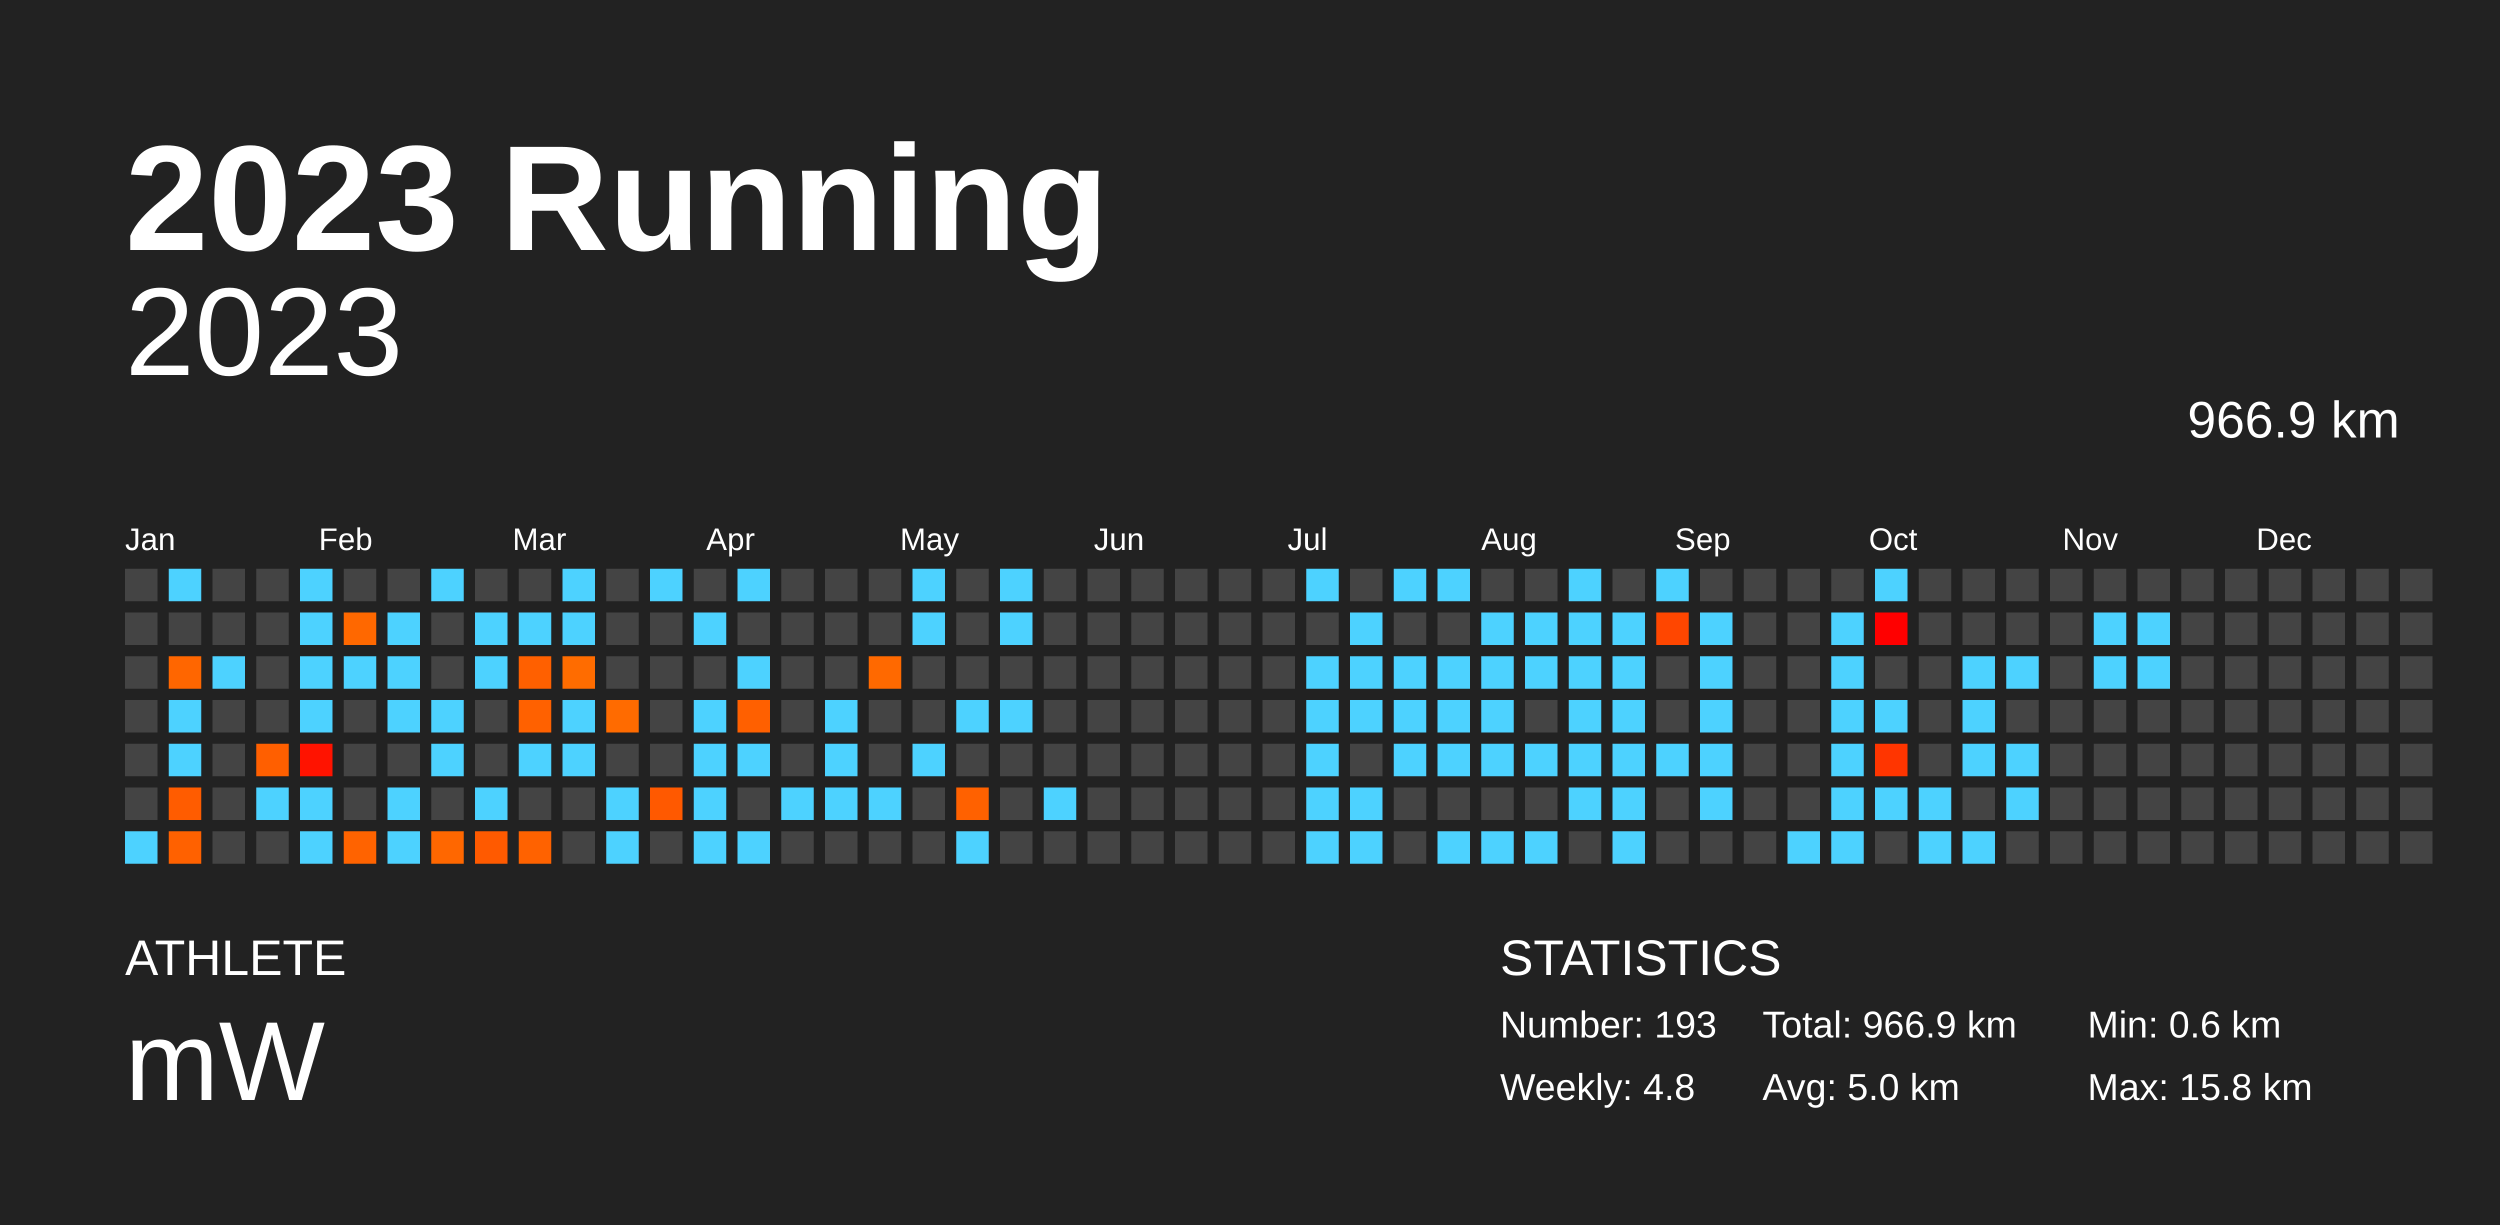
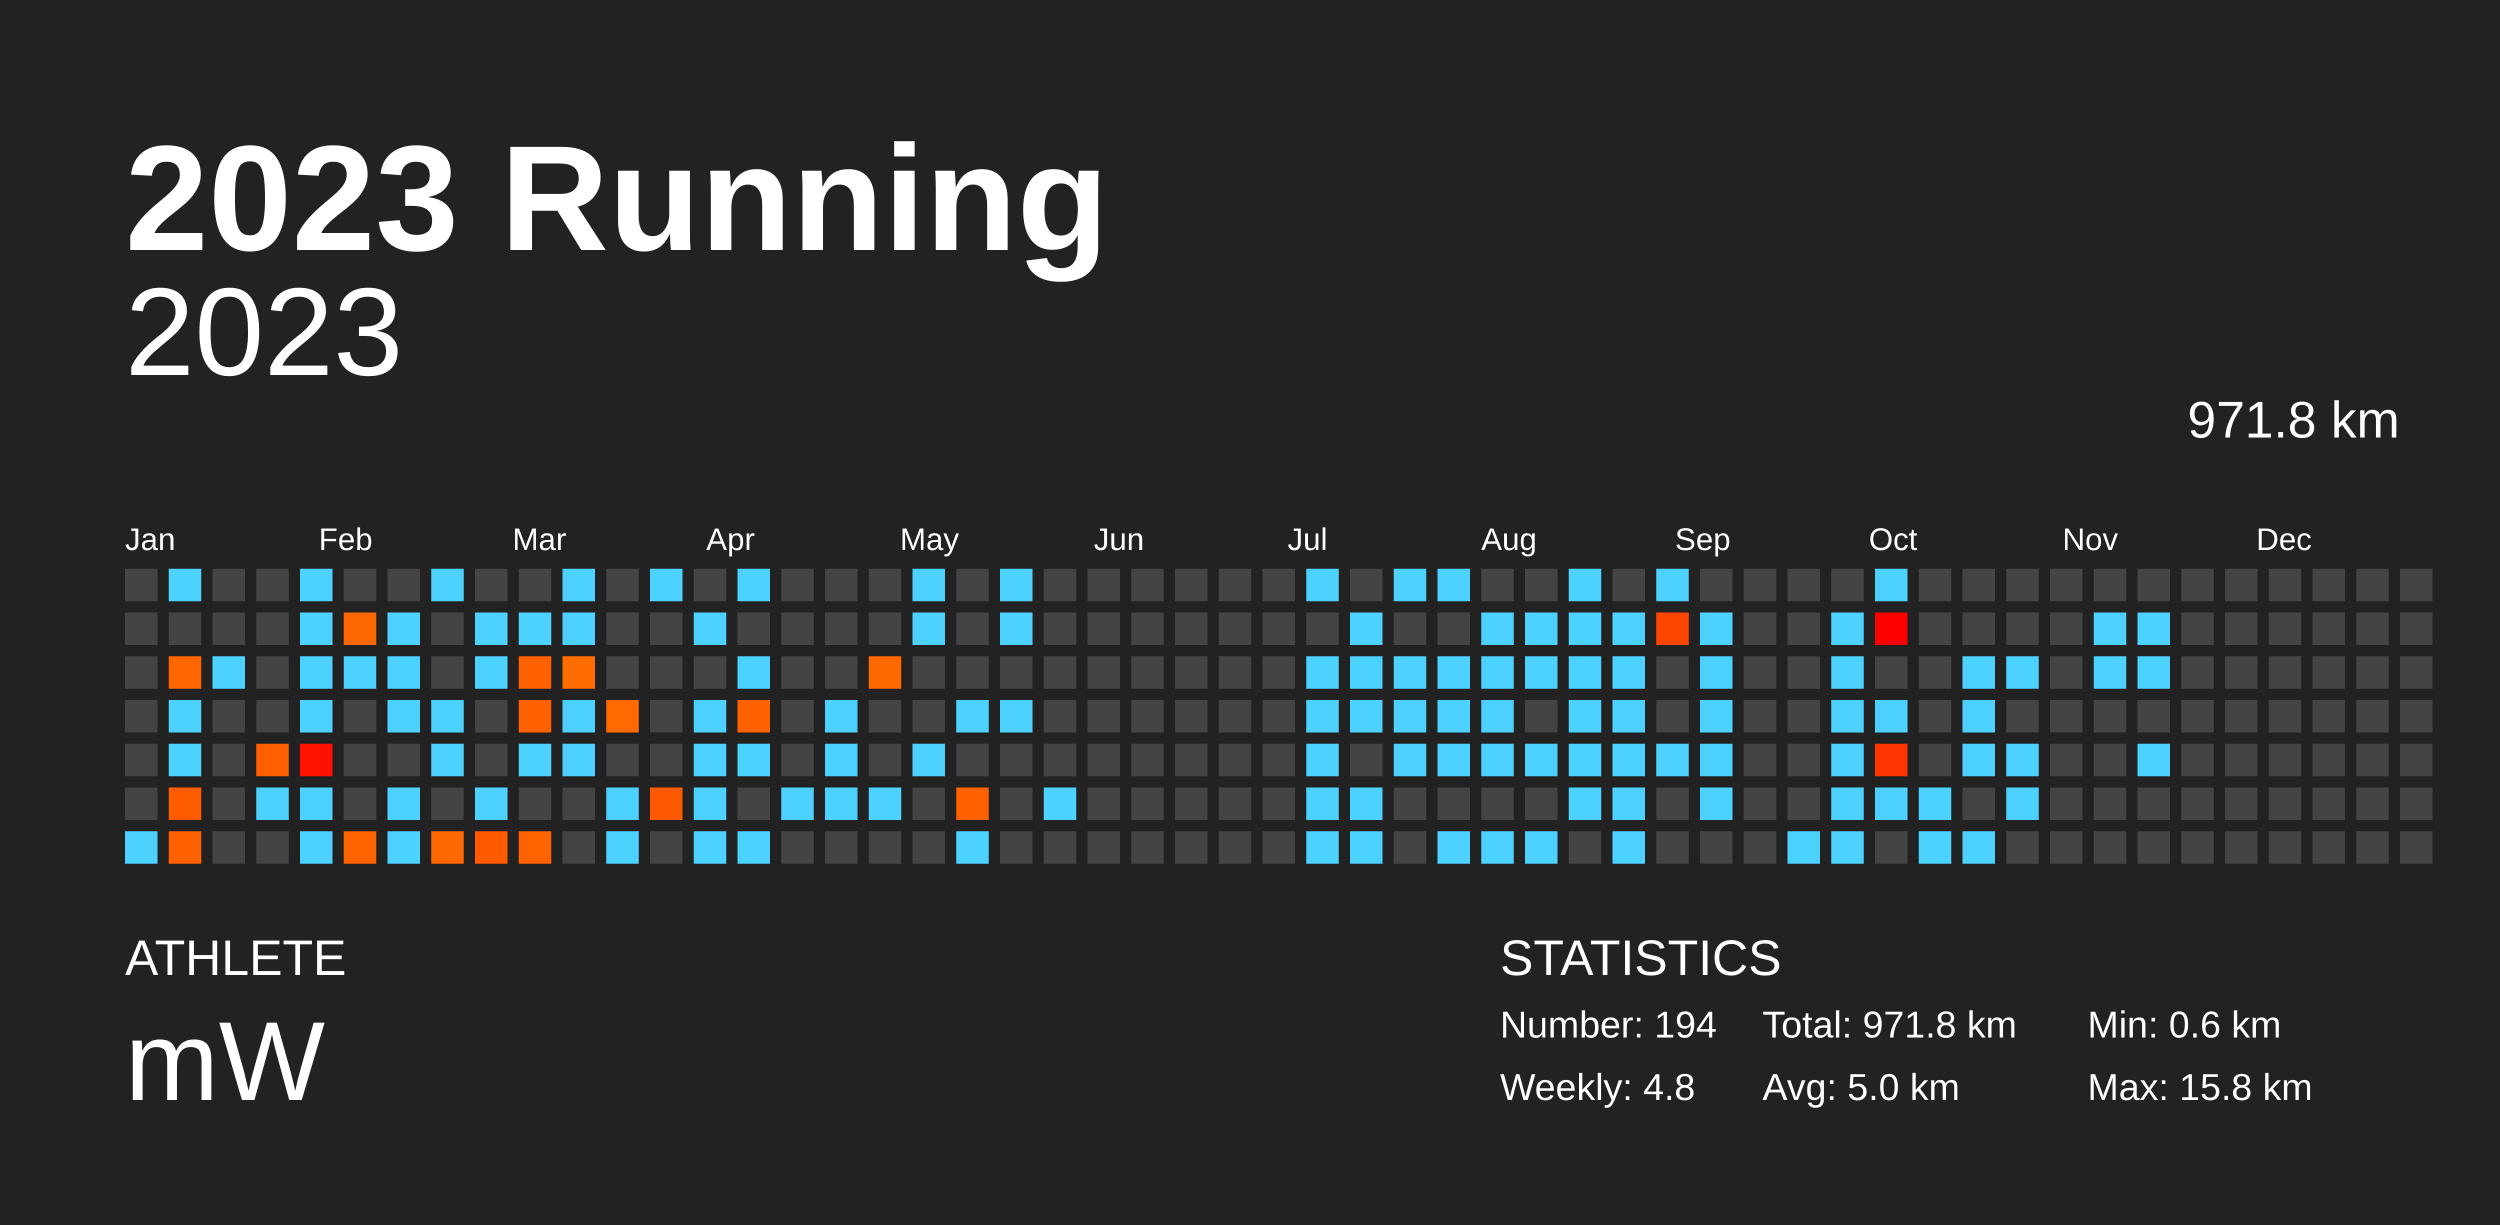
<svg xmlns="http://www.w3.org/2000/svg" baseProfile="full" height="98mm" version="1.1" viewBox="0,0,200,98" width="200mm">
  <defs />
  <rect fill="#222222" height="98" width="200" x="0" y="0" />
  <text fill="#FFFFFF" style="font-size:12px; font-family:Arial; font-weight:bold;" x="10" y="20">2023 Running</text>
  <text fill="#FFFFFF" style="font-size:4px; font-family:Arial" x="10" y="78">ATHLETE</text>
  <text fill="#FFFFFF" style="font-size:9px; font-family:Arial" x="10" y="88">mW</text>
  <text fill="#FFFFFF" style="font-size:4px; font-family:Arial" x="120" y="78">STATISTICS</text>
-   <text fill="#FFFFFF" style="font-size:3px; font-family:Arial" x="120" y="83">Number: 193</text>
+   <text fill="#FFFFFF" style="font-size:3px; font-family:Arial" x="120" y="83">Number: 194</text>
  <text fill="#FFFFFF" style="font-size:3px; font-family:Arial" x="120" y="88">Weekly: 4.8</text>
-   <text fill="#FFFFFF" style="font-size:3px; font-family:Arial" x="141" y="83">Total: 966.9 km</text>
+   <text fill="#FFFFFF" style="font-size:3px; font-family:Arial" x="141" y="83">Total: 971.8 km</text>
  <text fill="#FFFFFF" style="font-size:3px; font-family:Arial" x="141" y="88">Avg: 5.0 km</text>
  <text fill="#FFFFFF" style="font-size:3px; font-family:Arial" x="167" y="83">Min: 0.6 km</text>
  <text fill="#FFFFFF" style="font-size:3px; font-family:Arial" x="167" y="88">Max: 15.8 km</text>
  <text alignment-baseline="hanging" fill="#FFFFFF" style="font-size:10.0px; font-family:Arial;" x="10" y="30">2023</text>
-   <text alignment-baseline="hanging" fill="#FFFFFF" style="font-size:4.125px; font-family:Arial;" x="175" y="35">966.9 km</text>
+   <text alignment-baseline="hanging" fill="#FFFFFF" style="font-size:4.125px; font-family:Arial;" x="175" y="35">971.8 km</text>
  <text fill="#FFFFFF" style="font-size:2.5px; font-family:Arial" x="10.0" y="44">Jan</text>
  <text fill="#FFFFFF" style="font-size:2.5px; font-family:Arial" x="25.5" y="44">Feb</text>
  <text fill="#FFFFFF" style="font-size:2.5px; font-family:Arial" x="41.0" y="44">Mar</text>
  <text fill="#FFFFFF" style="font-size:2.5px; font-family:Arial" x="56.5" y="44">Apr</text>
  <text fill="#FFFFFF" style="font-size:2.5px; font-family:Arial" x="72.0" y="44">May</text>
  <text fill="#FFFFFF" style="font-size:2.5px; font-family:Arial" x="87.5" y="44">Jun</text>
  <text fill="#FFFFFF" style="font-size:2.5px; font-family:Arial" x="103.0" y="44">Jul</text>
  <text fill="#FFFFFF" style="font-size:2.5px; font-family:Arial" x="118.5" y="44">Aug</text>
  <text fill="#FFFFFF" style="font-size:2.5px; font-family:Arial" x="134.0" y="44">Sep</text>
  <text fill="#FFFFFF" style="font-size:2.5px; font-family:Arial" x="149.5" y="44">Oct</text>
  <text fill="#FFFFFF" style="font-size:2.5px; font-family:Arial" x="165.0" y="44">Nov</text>
  <text fill="#FFFFFF" style="font-size:2.5px; font-family:Arial" x="180.5" y="44">Dec</text>
  <rect fill="#444444" height="2.6" width="2.6" x="10.0" y="45.5" />
  <rect fill="#444444" height="2.6" width="2.6" x="10.0" y="49.0" />
  <rect fill="#444444" height="2.6" width="2.6" x="10.0" y="52.5" />
  <rect fill="#444444" height="2.6" width="2.6" x="10.0" y="56.0" />
  <rect fill="#444444" height="2.6" width="2.6" x="10.0" y="59.5" />
  <rect fill="#444444" height="2.6" width="2.6" x="10.0" y="63.0" />
  <rect fill="#4dd2ff" height="2.6" width="2.6" x="10.0" y="66.5" />
  <rect fill="#4dd2ff" height="2.6" width="2.6" x="13.5" y="45.5" />
  <rect fill="#444444" height="2.6" width="2.6" x="13.5" y="49.0" />
  <rect fill="#ff6600" height="2.6" width="2.6" x="13.5" y="52.5" />
  <rect fill="#4dd2ff" height="2.6" width="2.6" x="13.5" y="56.0" />
  <rect fill="#4dd2ff" height="2.6" width="2.6" x="13.5" y="59.5" />
  <rect fill="#ff5c00" height="2.6" width="2.6" x="13.5" y="63.0" />
  <rect fill="#ff6100" height="2.6" width="2.6" x="13.5" y="66.5" />
  <rect fill="#444444" height="2.6" width="2.6" x="17.0" y="45.5" />
  <rect fill="#444444" height="2.6" width="2.6" x="17.0" y="49.0" />
  <rect fill="#4dd2ff" height="2.6" width="2.6" x="17.0" y="52.5" />
  <rect fill="#444444" height="2.6" width="2.6" x="17.0" y="56.0" />
  <rect fill="#444444" height="2.6" width="2.6" x="17.0" y="59.5" />
  <rect fill="#444444" height="2.6" width="2.6" x="17.0" y="63.0" />
  <rect fill="#444444" height="2.6" width="2.6" x="17.0" y="66.5" />
  <rect fill="#444444" height="2.6" width="2.6" x="20.5" y="45.5" />
  <rect fill="#444444" height="2.6" width="2.6" x="20.5" y="49.0" />
  <rect fill="#444444" height="2.6" width="2.6" x="20.5" y="52.5" />
  <rect fill="#444444" height="2.6" width="2.6" x="20.5" y="56.0" />
  <rect fill="#ff5f00" height="2.6" width="2.6" x="20.5" y="59.5" />
  <rect fill="#4dd2ff" height="2.6" width="2.6" x="20.5" y="63.0" />
  <rect fill="#444444" height="2.6" width="2.6" x="20.5" y="66.5" />
  <rect fill="#4dd2ff" height="2.6" width="2.6" x="24.0" y="45.5" />
  <rect fill="#4dd2ff" height="2.6" width="2.6" x="24.0" y="49.0" />
  <rect fill="#4dd2ff" height="2.6" width="2.6" x="24.0" y="52.5" />
  <rect fill="#4dd2ff" height="2.6" width="2.6" x="24.0" y="56.0" />
  <rect fill="#ff1300" height="2.6" width="2.6" x="24.0" y="59.5" />
  <rect fill="#4dd2ff" height="2.6" width="2.6" x="24.0" y="63.0" />
  <rect fill="#4dd2ff" height="2.6" width="2.6" x="24.0" y="66.5" />
  <rect fill="#444444" height="2.6" width="2.6" x="27.5" y="45.5" />
  <rect fill="#ff6800" height="2.6" width="2.6" x="27.5" y="49.0" />
  <rect fill="#4dd2ff" height="2.6" width="2.6" x="27.5" y="52.5" />
  <rect fill="#444444" height="2.6" width="2.6" x="27.5" y="56.0" />
  <rect fill="#444444" height="2.6" width="2.6" x="27.5" y="59.5" />
  <rect fill="#444444" height="2.6" width="2.6" x="27.5" y="63.0" />
  <rect fill="#ff6300" height="2.6" width="2.6" x="27.5" y="66.5" />
  <rect fill="#444444" height="2.6" width="2.6" x="31.0" y="45.5" />
  <rect fill="#4dd2ff" height="2.6" width="2.6" x="31.0" y="49.0" />
  <rect fill="#4dd2ff" height="2.6" width="2.6" x="31.0" y="52.5" />
  <rect fill="#4dd2ff" height="2.6" width="2.6" x="31.0" y="56.0" />
  <rect fill="#444444" height="2.6" width="2.6" x="31.0" y="59.5" />
  <rect fill="#4dd2ff" height="2.6" width="2.6" x="31.0" y="63.0" />
  <rect fill="#4dd2ff" height="2.6" width="2.6" x="31.0" y="66.5" />
  <rect fill="#4dd2ff" height="2.6" width="2.6" x="34.5" y="45.5" />
  <rect fill="#444444" height="2.6" width="2.6" x="34.5" y="49.0" />
  <rect fill="#444444" height="2.6" width="2.6" x="34.5" y="52.5" />
  <rect fill="#4dd2ff" height="2.6" width="2.6" x="34.5" y="56.0" />
  <rect fill="#4dd2ff" height="2.6" width="2.6" x="34.5" y="59.5" />
  <rect fill="#444444" height="2.6" width="2.6" x="34.5" y="63.0" />
  <rect fill="#ff6700" height="2.6" width="2.6" x="34.5" y="66.5" />
  <rect fill="#444444" height="2.6" width="2.6" x="38.0" y="45.5" />
  <rect fill="#4dd2ff" height="2.6" width="2.6" x="38.0" y="49.0" />
  <rect fill="#4dd2ff" height="2.6" width="2.6" x="38.0" y="52.5" />
  <rect fill="#444444" height="2.6" width="2.6" x="38.0" y="56.0" />
  <rect fill="#444444" height="2.6" width="2.6" x="38.0" y="59.5" />
  <rect fill="#4dd2ff" height="2.6" width="2.6" x="38.0" y="63.0" />
  <rect fill="#ff5a00" height="2.6" width="2.6" x="38.0" y="66.5" />
  <rect fill="#444444" height="2.6" width="2.6" x="41.5" y="45.5" />
  <rect fill="#4dd2ff" height="2.6" width="2.6" x="41.5" y="49.0" />
  <rect fill="#ff6000" height="2.6" width="2.6" x="41.5" y="52.5" />
  <rect fill="#ff6100" height="2.6" width="2.6" x="41.5" y="56.0" />
  <rect fill="#4dd2ff" height="2.6" width="2.6" x="41.5" y="59.5" />
  <rect fill="#444444" height="2.6" width="2.6" x="41.5" y="63.0" />
  <rect fill="#ff6200" height="2.6" width="2.6" x="41.5" y="66.5" />
  <rect fill="#4dd2ff" height="2.6" width="2.6" x="45.0" y="45.5" />
  <rect fill="#4dd2ff" height="2.6" width="2.6" x="45.0" y="49.0" />
  <rect fill="#ff6c00" height="2.6" width="2.6" x="45.0" y="52.5" />
  <rect fill="#4dd2ff" height="2.6" width="2.6" x="45.0" y="56.0" />
  <rect fill="#4dd2ff" height="2.6" width="2.6" x="45.0" y="59.5" />
  <rect fill="#444444" height="2.6" width="2.6" x="45.0" y="63.0" />
  <rect fill="#444444" height="2.6" width="2.6" x="45.0" y="66.5" />
  <rect fill="#444444" height="2.6" width="2.6" x="48.5" y="45.5" />
  <rect fill="#444444" height="2.6" width="2.6" x="48.5" y="49.0" />
  <rect fill="#444444" height="2.6" width="2.6" x="48.5" y="52.5" />
  <rect fill="#ff6b00" height="2.6" width="2.6" x="48.5" y="56.0" />
  <rect fill="#444444" height="2.6" width="2.6" x="48.5" y="59.5" />
  <rect fill="#4dd2ff" height="2.6" width="2.6" x="48.5" y="63.0" />
  <rect fill="#4dd2ff" height="2.6" width="2.6" x="48.5" y="66.5" />
  <rect fill="#4dd2ff" height="2.6" width="2.6" x="52.0" y="45.5" />
  <rect fill="#444444" height="2.6" width="2.6" x="52.0" y="49.0" />
  <rect fill="#444444" height="2.6" width="2.6" x="52.0" y="52.5" />
  <rect fill="#444444" height="2.6" width="2.6" x="52.0" y="56.0" />
  <rect fill="#444444" height="2.6" width="2.6" x="52.0" y="59.5" />
  <rect fill="#ff5900" height="2.6" width="2.6" x="52.0" y="63.0" />
  <rect fill="#444444" height="2.6" width="2.6" x="52.0" y="66.5" />
  <rect fill="#444444" height="2.6" width="2.6" x="55.5" y="45.5" />
  <rect fill="#4dd2ff" height="2.6" width="2.6" x="55.5" y="49.0" />
  <rect fill="#444444" height="2.6" width="2.6" x="55.5" y="52.5" />
  <rect fill="#4dd2ff" height="2.6" width="2.6" x="55.5" y="56.0" />
  <rect fill="#4dd2ff" height="2.6" width="2.6" x="55.5" y="59.5" />
  <rect fill="#4dd2ff" height="2.6" width="2.6" x="55.5" y="63.0" />
  <rect fill="#4dd2ff" height="2.6" width="2.6" x="55.5" y="66.5" />
  <rect fill="#4dd2ff" height="2.6" width="2.6" x="59.0" y="45.5" />
  <rect fill="#444444" height="2.6" width="2.6" x="59.0" y="49.0" />
  <rect fill="#4dd2ff" height="2.6" width="2.6" x="59.0" y="52.5" />
  <rect fill="#ff6000" height="2.6" width="2.6" x="59.0" y="56.0" />
  <rect fill="#4dd2ff" height="2.6" width="2.6" x="59.0" y="59.5" />
  <rect fill="#444444" height="2.6" width="2.6" x="59.0" y="63.0" />
  <rect fill="#4dd2ff" height="2.6" width="2.6" x="59.0" y="66.5" />
  <rect fill="#444444" height="2.6" width="2.6" x="62.5" y="45.5" />
  <rect fill="#444444" height="2.6" width="2.6" x="62.5" y="49.0" />
  <rect fill="#444444" height="2.6" width="2.6" x="62.5" y="52.5" />
  <rect fill="#444444" height="2.6" width="2.6" x="62.5" y="56.0" />
  <rect fill="#444444" height="2.6" width="2.6" x="62.5" y="59.5" />
  <rect fill="#4dd2ff" height="2.6" width="2.6" x="62.5" y="63.0" />
  <rect fill="#444444" height="2.6" width="2.6" x="62.5" y="66.5" />
  <rect fill="#444444" height="2.6" width="2.6" x="66.0" y="45.5" />
  <rect fill="#444444" height="2.6" width="2.6" x="66.0" y="49.0" />
  <rect fill="#444444" height="2.6" width="2.6" x="66.0" y="52.5" />
  <rect fill="#4dd2ff" height="2.6" width="2.6" x="66.0" y="56.0" />
  <rect fill="#4dd2ff" height="2.6" width="2.6" x="66.0" y="59.5" />
  <rect fill="#4dd2ff" height="2.6" width="2.6" x="66.0" y="63.0" />
  <rect fill="#444444" height="2.6" width="2.6" x="66.0" y="66.5" />
  <rect fill="#444444" height="2.6" width="2.6" x="69.5" y="45.5" />
  <rect fill="#444444" height="2.6" width="2.6" x="69.5" y="49.0" />
  <rect fill="#ff6900" height="2.6" width="2.6" x="69.5" y="52.5" />
  <rect fill="#444444" height="2.6" width="2.6" x="69.5" y="56.0" />
  <rect fill="#444444" height="2.6" width="2.6" x="69.5" y="59.5" />
  <rect fill="#4dd2ff" height="2.6" width="2.6" x="69.5" y="63.0" />
  <rect fill="#444444" height="2.6" width="2.6" x="69.5" y="66.5" />
  <rect fill="#4dd2ff" height="2.6" width="2.6" x="73.0" y="45.5" />
  <rect fill="#4dd2ff" height="2.6" width="2.6" x="73.0" y="49.0" />
  <rect fill="#444444" height="2.6" width="2.6" x="73.0" y="52.5" />
  <rect fill="#444444" height="2.6" width="2.6" x="73.0" y="56.0" />
  <rect fill="#4dd2ff" height="2.6" width="2.6" x="73.0" y="59.5" />
  <rect fill="#444444" height="2.6" width="2.6" x="73.0" y="63.0" />
  <rect fill="#444444" height="2.6" width="2.6" x="73.0" y="66.5" />
  <rect fill="#444444" height="2.6" width="2.6" x="76.5" y="45.5" />
  <rect fill="#444444" height="2.6" width="2.6" x="76.5" y="49.0" />
  <rect fill="#444444" height="2.6" width="2.6" x="76.5" y="52.5" />
  <rect fill="#4dd2ff" height="2.6" width="2.6" x="76.5" y="56.0" />
  <rect fill="#444444" height="2.6" width="2.6" x="76.5" y="59.5" />
  <rect fill="#ff6100" height="2.6" width="2.6" x="76.5" y="63.0" />
  <rect fill="#4dd2ff" height="2.6" width="2.6" x="76.5" y="66.5" />
  <rect fill="#4dd2ff" height="2.6" width="2.6" x="80.0" y="45.5" />
  <rect fill="#4dd2ff" height="2.6" width="2.6" x="80.0" y="49.0" />
  <rect fill="#444444" height="2.6" width="2.6" x="80.0" y="52.5" />
  <rect fill="#4dd2ff" height="2.6" width="2.6" x="80.0" y="56.0" />
  <rect fill="#444444" height="2.6" width="2.6" x="80.0" y="59.5" />
  <rect fill="#444444" height="2.6" width="2.6" x="80.0" y="63.0" />
  <rect fill="#444444" height="2.6" width="2.6" x="80.0" y="66.5" />
  <rect fill="#444444" height="2.6" width="2.6" x="83.5" y="45.5" />
  <rect fill="#444444" height="2.6" width="2.6" x="83.5" y="49.0" />
  <rect fill="#444444" height="2.6" width="2.6" x="83.5" y="52.5" />
  <rect fill="#444444" height="2.6" width="2.6" x="83.5" y="56.0" />
  <rect fill="#444444" height="2.6" width="2.6" x="83.5" y="59.5" />
  <rect fill="#4dd2ff" height="2.6" width="2.6" x="83.5" y="63.0" />
  <rect fill="#444444" height="2.6" width="2.6" x="83.5" y="66.5" />
  <rect fill="#444444" height="2.6" width="2.6" x="87.0" y="45.5" />
  <rect fill="#444444" height="2.6" width="2.6" x="87.0" y="49.0" />
  <rect fill="#444444" height="2.6" width="2.6" x="87.0" y="52.5" />
  <rect fill="#444444" height="2.6" width="2.6" x="87.0" y="56.0" />
  <rect fill="#444444" height="2.6" width="2.6" x="87.0" y="59.5" />
  <rect fill="#444444" height="2.6" width="2.6" x="87.0" y="63.0" />
  <rect fill="#444444" height="2.6" width="2.6" x="87.0" y="66.5" />
  <rect fill="#444444" height="2.6" width="2.6" x="90.5" y="45.5" />
  <rect fill="#444444" height="2.6" width="2.6" x="90.5" y="49.0" />
  <rect fill="#444444" height="2.6" width="2.6" x="90.5" y="52.5" />
  <rect fill="#444444" height="2.6" width="2.6" x="90.5" y="56.0" />
  <rect fill="#444444" height="2.6" width="2.6" x="90.5" y="59.5" />
  <rect fill="#444444" height="2.6" width="2.6" x="90.5" y="63.0" />
  <rect fill="#444444" height="2.6" width="2.6" x="90.5" y="66.5" />
  <rect fill="#444444" height="2.6" width="2.6" x="94.0" y="45.5" />
  <rect fill="#444444" height="2.6" width="2.6" x="94.0" y="49.0" />
  <rect fill="#444444" height="2.6" width="2.6" x="94.0" y="52.5" />
  <rect fill="#444444" height="2.6" width="2.6" x="94.0" y="56.0" />
  <rect fill="#444444" height="2.6" width="2.6" x="94.0" y="59.5" />
  <rect fill="#444444" height="2.6" width="2.6" x="94.0" y="63.0" />
  <rect fill="#444444" height="2.6" width="2.6" x="94.0" y="66.5" />
  <rect fill="#444444" height="2.6" width="2.6" x="97.5" y="45.5" />
  <rect fill="#444444" height="2.6" width="2.6" x="97.5" y="49.0" />
  <rect fill="#444444" height="2.6" width="2.6" x="97.5" y="52.5" />
  <rect fill="#444444" height="2.6" width="2.6" x="97.5" y="56.0" />
  <rect fill="#444444" height="2.6" width="2.6" x="97.5" y="59.5" />
  <rect fill="#444444" height="2.6" width="2.6" x="97.5" y="63.0" />
  <rect fill="#444444" height="2.6" width="2.6" x="97.5" y="66.5" />
  <rect fill="#444444" height="2.6" width="2.6" x="101.0" y="45.5" />
  <rect fill="#444444" height="2.6" width="2.6" x="101.0" y="49.0" />
  <rect fill="#444444" height="2.6" width="2.6" x="101.0" y="52.5" />
  <rect fill="#444444" height="2.6" width="2.6" x="101.0" y="56.0" />
  <rect fill="#444444" height="2.6" width="2.6" x="101.0" y="59.5" />
  <rect fill="#444444" height="2.6" width="2.6" x="101.0" y="63.0" />
  <rect fill="#444444" height="2.6" width="2.6" x="101.0" y="66.5" />
  <rect fill="#4dd2ff" height="2.6" width="2.6" x="104.5" y="45.5" />
  <rect fill="#444444" height="2.6" width="2.6" x="104.5" y="49.0" />
  <rect fill="#4dd2ff" height="2.6" width="2.6" x="104.5" y="52.5" />
  <rect fill="#4dd2ff" height="2.6" width="2.6" x="104.5" y="56.0" />
  <rect fill="#4dd2ff" height="2.6" width="2.6" x="104.5" y="59.5" />
  <rect fill="#4dd2ff" height="2.6" width="2.6" x="104.5" y="63.0" />
  <rect fill="#4dd2ff" height="2.6" width="2.6" x="104.5" y="66.5" />
  <rect fill="#444444" height="2.6" width="2.6" x="108.0" y="45.5" />
  <rect fill="#4dd2ff" height="2.6" width="2.6" x="108.0" y="49.0" />
  <rect fill="#4dd2ff" height="2.6" width="2.6" x="108.0" y="52.5" />
  <rect fill="#4dd2ff" height="2.6" width="2.6" x="108.0" y="56.0" />
  <rect fill="#444444" height="2.6" width="2.6" x="108.0" y="59.5" />
  <rect fill="#4dd2ff" height="2.6" width="2.6" x="108.0" y="63.0" />
  <rect fill="#4dd2ff" height="2.6" width="2.6" x="108.0" y="66.5" />
  <rect fill="#4dd2ff" height="2.6" width="2.6" x="111.5" y="45.5" />
  <rect fill="#444444" height="2.6" width="2.6" x="111.5" y="49.0" />
  <rect fill="#4dd2ff" height="2.6" width="2.6" x="111.5" y="52.5" />
  <rect fill="#4dd2ff" height="2.6" width="2.6" x="111.5" y="56.0" />
  <rect fill="#4dd2ff" height="2.6" width="2.6" x="111.5" y="59.5" />
  <rect fill="#444444" height="2.6" width="2.6" x="111.5" y="63.0" />
  <rect fill="#444444" height="2.6" width="2.6" x="111.5" y="66.5" />
  <rect fill="#4dd2ff" height="2.6" width="2.6" x="115.0" y="45.5" />
  <rect fill="#444444" height="2.6" width="2.6" x="115.0" y="49.0" />
  <rect fill="#4dd2ff" height="2.6" width="2.6" x="115.0" y="52.5" />
  <rect fill="#4dd2ff" height="2.6" width="2.6" x="115.0" y="56.0" />
  <rect fill="#4dd2ff" height="2.6" width="2.6" x="115.0" y="59.5" />
  <rect fill="#444444" height="2.6" width="2.6" x="115.0" y="63.0" />
  <rect fill="#4dd2ff" height="2.6" width="2.6" x="115.0" y="66.5" />
  <rect fill="#444444" height="2.6" width="2.6" x="118.5" y="45.5" />
  <rect fill="#4dd2ff" height="2.6" width="2.6" x="118.5" y="49.0" />
  <rect fill="#4dd2ff" height="2.6" width="2.6" x="118.5" y="52.5" />
  <rect fill="#4dd2ff" height="2.6" width="2.6" x="118.5" y="56.0" />
  <rect fill="#4dd2ff" height="2.6" width="2.6" x="118.5" y="59.5" />
  <rect fill="#444444" height="2.6" width="2.6" x="118.5" y="63.0" />
  <rect fill="#4dd2ff" height="2.6" width="2.6" x="118.5" y="66.5" />
  <rect fill="#444444" height="2.6" width="2.6" x="122.0" y="45.5" />
  <rect fill="#4dd2ff" height="2.6" width="2.6" x="122.0" y="49.0" />
  <rect fill="#4dd2ff" height="2.6" width="2.6" x="122.0" y="52.5" />
  <rect fill="#444444" height="2.6" width="2.6" x="122.0" y="56.0" />
  <rect fill="#4dd2ff" height="2.6" width="2.6" x="122.0" y="59.5" />
  <rect fill="#444444" height="2.6" width="2.6" x="122.0" y="63.0" />
  <rect fill="#4dd2ff" height="2.6" width="2.6" x="122.0" y="66.5" />
  <rect fill="#4dd2ff" height="2.6" width="2.6" x="125.5" y="45.5" />
  <rect fill="#4dd2ff" height="2.6" width="2.6" x="125.5" y="49.0" />
  <rect fill="#4dd2ff" height="2.6" width="2.6" x="125.5" y="52.5" />
  <rect fill="#4dd2ff" height="2.6" width="2.6" x="125.5" y="56.0" />
  <rect fill="#4dd2ff" height="2.6" width="2.6" x="125.5" y="59.5" />
  <rect fill="#4dd2ff" height="2.6" width="2.6" x="125.5" y="63.0" />
  <rect fill="#444444" height="2.6" width="2.6" x="125.5" y="66.5" />
  <rect fill="#444444" height="2.6" width="2.6" x="129.0" y="45.5" />
  <rect fill="#4dd2ff" height="2.6" width="2.6" x="129.0" y="49.0" />
  <rect fill="#4dd2ff" height="2.6" width="2.6" x="129.0" y="52.5" />
  <rect fill="#4dd2ff" height="2.6" width="2.6" x="129.0" y="56.0" />
  <rect fill="#4dd2ff" height="2.6" width="2.6" x="129.0" y="59.5" />
  <rect fill="#4dd2ff" height="2.6" width="2.6" x="129.0" y="63.0" />
  <rect fill="#4dd2ff" height="2.6" width="2.6" x="129.0" y="66.5" />
  <rect fill="#4dd2ff" height="2.6" width="2.6" x="132.5" y="45.5" />
  <rect fill="#ff4600" height="2.6" width="2.6" x="132.5" y="49.0" />
  <rect fill="#444444" height="2.6" width="2.6" x="132.5" y="52.5" />
  <rect fill="#444444" height="2.6" width="2.6" x="132.5" y="56.0" />
  <rect fill="#4dd2ff" height="2.6" width="2.6" x="132.5" y="59.5" />
  <rect fill="#444444" height="2.6" width="2.6" x="132.5" y="63.0" />
  <rect fill="#444444" height="2.6" width="2.6" x="132.5" y="66.5" />
  <rect fill="#444444" height="2.6" width="2.6" x="136.0" y="45.5" />
  <rect fill="#4dd2ff" height="2.6" width="2.6" x="136.0" y="49.0" />
  <rect fill="#4dd2ff" height="2.6" width="2.6" x="136.0" y="52.5" />
  <rect fill="#4dd2ff" height="2.6" width="2.6" x="136.0" y="56.0" />
  <rect fill="#4dd2ff" height="2.6" width="2.6" x="136.0" y="59.5" />
  <rect fill="#4dd2ff" height="2.6" width="2.6" x="136.0" y="63.0" />
  <rect fill="#444444" height="2.6" width="2.6" x="136.0" y="66.5" />
  <rect fill="#444444" height="2.6" width="2.6" x="139.5" y="45.5" />
  <rect fill="#444444" height="2.6" width="2.6" x="139.5" y="49.0" />
  <rect fill="#444444" height="2.6" width="2.6" x="139.5" y="52.5" />
  <rect fill="#444444" height="2.6" width="2.6" x="139.5" y="56.0" />
  <rect fill="#444444" height="2.6" width="2.6" x="139.5" y="59.5" />
  <rect fill="#444444" height="2.6" width="2.6" x="139.5" y="63.0" />
  <rect fill="#444444" height="2.6" width="2.6" x="139.5" y="66.5" />
  <rect fill="#444444" height="2.6" width="2.6" x="143.0" y="45.5" />
  <rect fill="#444444" height="2.6" width="2.6" x="143.0" y="49.0" />
  <rect fill="#444444" height="2.6" width="2.6" x="143.0" y="52.5" />
  <rect fill="#444444" height="2.6" width="2.6" x="143.0" y="56.0" />
  <rect fill="#444444" height="2.6" width="2.6" x="143.0" y="59.5" />
  <rect fill="#444444" height="2.6" width="2.6" x="143.0" y="63.0" />
  <rect fill="#4dd2ff" height="2.6" width="2.6" x="143.0" y="66.5" />
  <rect fill="#444444" height="2.6" width="2.6" x="146.5" y="45.5" />
  <rect fill="#4dd2ff" height="2.6" width="2.6" x="146.5" y="49.0" />
  <rect fill="#4dd2ff" height="2.6" width="2.6" x="146.5" y="52.5" />
  <rect fill="#4dd2ff" height="2.6" width="2.6" x="146.5" y="56.0" />
  <rect fill="#4dd2ff" height="2.6" width="2.6" x="146.5" y="59.5" />
  <rect fill="#4dd2ff" height="2.6" width="2.6" x="146.5" y="63.0" />
  <rect fill="#4dd2ff" height="2.6" width="2.6" x="146.5" y="66.5" />
  <rect fill="#4dd2ff" height="2.6" width="2.6" x="150.0" y="45.5" />
  <rect fill="#ff0000" height="2.6" width="2.6" x="150.0" y="49.0" />
  <rect fill="#444444" height="2.6" width="2.6" x="150.0" y="52.5" />
  <rect fill="#4dd2ff" height="2.6" width="2.6" x="150.0" y="56.0" />
  <rect fill="#ff3500" height="2.6" width="2.6" x="150.0" y="59.5" />
  <rect fill="#4dd2ff" height="2.6" width="2.6" x="150.0" y="63.0" />
  <rect fill="#444444" height="2.6" width="2.6" x="150.0" y="66.5" />
  <rect fill="#444444" height="2.6" width="2.6" x="153.5" y="45.5" />
  <rect fill="#444444" height="2.6" width="2.6" x="153.5" y="49.0" />
  <rect fill="#444444" height="2.6" width="2.6" x="153.5" y="52.5" />
  <rect fill="#444444" height="2.6" width="2.6" x="153.5" y="56.0" />
  <rect fill="#444444" height="2.6" width="2.6" x="153.5" y="59.5" />
  <rect fill="#4dd2ff" height="2.6" width="2.6" x="153.5" y="63.0" />
  <rect fill="#4dd2ff" height="2.6" width="2.6" x="153.5" y="66.5" />
  <rect fill="#444444" height="2.6" width="2.6" x="157.0" y="45.5" />
  <rect fill="#444444" height="2.6" width="2.6" x="157.0" y="49.0" />
  <rect fill="#4dd2ff" height="2.6" width="2.6" x="157.0" y="52.5" />
  <rect fill="#4dd2ff" height="2.6" width="2.6" x="157.0" y="56.0" />
  <rect fill="#4dd2ff" height="2.6" width="2.6" x="157.0" y="59.5" />
  <rect fill="#444444" height="2.6" width="2.6" x="157.0" y="63.0" />
  <rect fill="#4dd2ff" height="2.6" width="2.6" x="157.0" y="66.5" />
  <rect fill="#444444" height="2.6" width="2.6" x="160.5" y="45.5" />
  <rect fill="#444444" height="2.6" width="2.6" x="160.5" y="49.0" />
  <rect fill="#4dd2ff" height="2.6" width="2.6" x="160.5" y="52.5" />
  <rect fill="#444444" height="2.6" width="2.6" x="160.5" y="56.0" />
  <rect fill="#4dd2ff" height="2.6" width="2.6" x="160.5" y="59.5" />
  <rect fill="#4dd2ff" height="2.6" width="2.6" x="160.5" y="63.0" />
  <rect fill="#444444" height="2.6" width="2.6" x="160.5" y="66.5" />
  <rect fill="#444444" height="2.6" width="2.6" x="164.0" y="45.5" />
  <rect fill="#444444" height="2.6" width="2.6" x="164.0" y="49.0" />
  <rect fill="#444444" height="2.6" width="2.6" x="164.0" y="52.5" />
  <rect fill="#444444" height="2.6" width="2.6" x="164.0" y="56.0" />
  <rect fill="#444444" height="2.6" width="2.6" x="164.0" y="59.5" />
  <rect fill="#444444" height="2.6" width="2.6" x="164.0" y="63.0" />
  <rect fill="#444444" height="2.6" width="2.6" x="164.0" y="66.5" />
  <rect fill="#444444" height="2.6" width="2.6" x="167.5" y="45.5" />
  <rect fill="#4dd2ff" height="2.6" width="2.6" x="167.5" y="49.0" />
  <rect fill="#4dd2ff" height="2.6" width="2.6" x="167.5" y="52.5" />
  <rect fill="#444444" height="2.6" width="2.6" x="167.5" y="56.0" />
  <rect fill="#444444" height="2.6" width="2.6" x="167.5" y="59.5" />
  <rect fill="#444444" height="2.6" width="2.6" x="167.5" y="63.0" />
  <rect fill="#444444" height="2.6" width="2.6" x="167.5" y="66.5" />
  <rect fill="#444444" height="2.6" width="2.6" x="171.0" y="45.5" />
  <rect fill="#4dd2ff" height="2.6" width="2.6" x="171.0" y="49.0" />
  <rect fill="#4dd2ff" height="2.6" width="2.6" x="171.0" y="52.5" />
  <rect fill="#444444" height="2.6" width="2.6" x="171.0" y="56.0" />
-   <rect fill="#444444" height="2.6" width="2.6" x="171.0" y="59.5" />
+   <rect fill="#4dd2ff" height="2.6" width="2.6" x="171.0" y="59.5" />
  <rect fill="#444444" height="2.6" width="2.6" x="171.0" y="63.0" />
  <rect fill="#444444" height="2.6" width="2.6" x="171.0" y="66.5" />
  <rect fill="#444444" height="2.6" width="2.6" x="174.5" y="45.5" />
  <rect fill="#444444" height="2.6" width="2.6" x="174.5" y="49.0" />
  <rect fill="#444444" height="2.6" width="2.6" x="174.5" y="52.5" />
  <rect fill="#444444" height="2.6" width="2.6" x="174.5" y="56.0" />
  <rect fill="#444444" height="2.6" width="2.6" x="174.5" y="59.5" />
  <rect fill="#444444" height="2.6" width="2.6" x="174.5" y="63.0" />
  <rect fill="#444444" height="2.6" width="2.6" x="174.5" y="66.5" />
  <rect fill="#444444" height="2.6" width="2.6" x="178.0" y="45.5" />
  <rect fill="#444444" height="2.6" width="2.6" x="178.0" y="49.0" />
  <rect fill="#444444" height="2.6" width="2.6" x="178.0" y="52.5" />
  <rect fill="#444444" height="2.6" width="2.6" x="178.0" y="56.0" />
  <rect fill="#444444" height="2.6" width="2.6" x="178.0" y="59.5" />
  <rect fill="#444444" height="2.6" width="2.6" x="178.0" y="63.0" />
  <rect fill="#444444" height="2.6" width="2.6" x="178.0" y="66.5" />
  <rect fill="#444444" height="2.6" width="2.6" x="181.5" y="45.5" />
  <rect fill="#444444" height="2.6" width="2.6" x="181.5" y="49.0" />
  <rect fill="#444444" height="2.6" width="2.6" x="181.5" y="52.5" />
  <rect fill="#444444" height="2.6" width="2.6" x="181.5" y="56.0" />
  <rect fill="#444444" height="2.6" width="2.6" x="181.5" y="59.5" />
  <rect fill="#444444" height="2.6" width="2.6" x="181.5" y="63.0" />
  <rect fill="#444444" height="2.6" width="2.6" x="181.5" y="66.5" />
  <rect fill="#444444" height="2.6" width="2.6" x="185.0" y="45.5" />
  <rect fill="#444444" height="2.6" width="2.6" x="185.0" y="49.0" />
  <rect fill="#444444" height="2.6" width="2.6" x="185.0" y="52.5" />
  <rect fill="#444444" height="2.6" width="2.6" x="185.0" y="56.0" />
  <rect fill="#444444" height="2.6" width="2.6" x="185.0" y="59.5" />
  <rect fill="#444444" height="2.6" width="2.6" x="185.0" y="63.0" />
  <rect fill="#444444" height="2.6" width="2.6" x="185.0" y="66.5" />
  <rect fill="#444444" height="2.6" width="2.6" x="188.5" y="45.5" />
  <rect fill="#444444" height="2.6" width="2.6" x="188.5" y="49.0" />
  <rect fill="#444444" height="2.6" width="2.6" x="188.5" y="52.5" />
  <rect fill="#444444" height="2.6" width="2.6" x="188.5" y="56.0" />
  <rect fill="#444444" height="2.6" width="2.6" x="188.5" y="59.5" />
  <rect fill="#444444" height="2.6" width="2.6" x="188.5" y="63.0" />
  <rect fill="#444444" height="2.6" width="2.6" x="188.5" y="66.5" />
  <rect fill="#444444" height="2.6" width="2.6" x="192.0" y="45.5" />
  <rect fill="#444444" height="2.6" width="2.6" x="192.0" y="49.0" />
  <rect fill="#444444" height="2.6" width="2.6" x="192.0" y="52.5" />
  <rect fill="#444444" height="2.6" width="2.6" x="192.0" y="56.0" />
  <rect fill="#444444" height="2.6" width="2.6" x="192.0" y="59.5" />
  <rect fill="#444444" height="2.6" width="2.6" x="192.0" y="63.0" />
  <rect fill="#444444" height="2.6" width="2.6" x="192.0" y="66.5" />
</svg>
